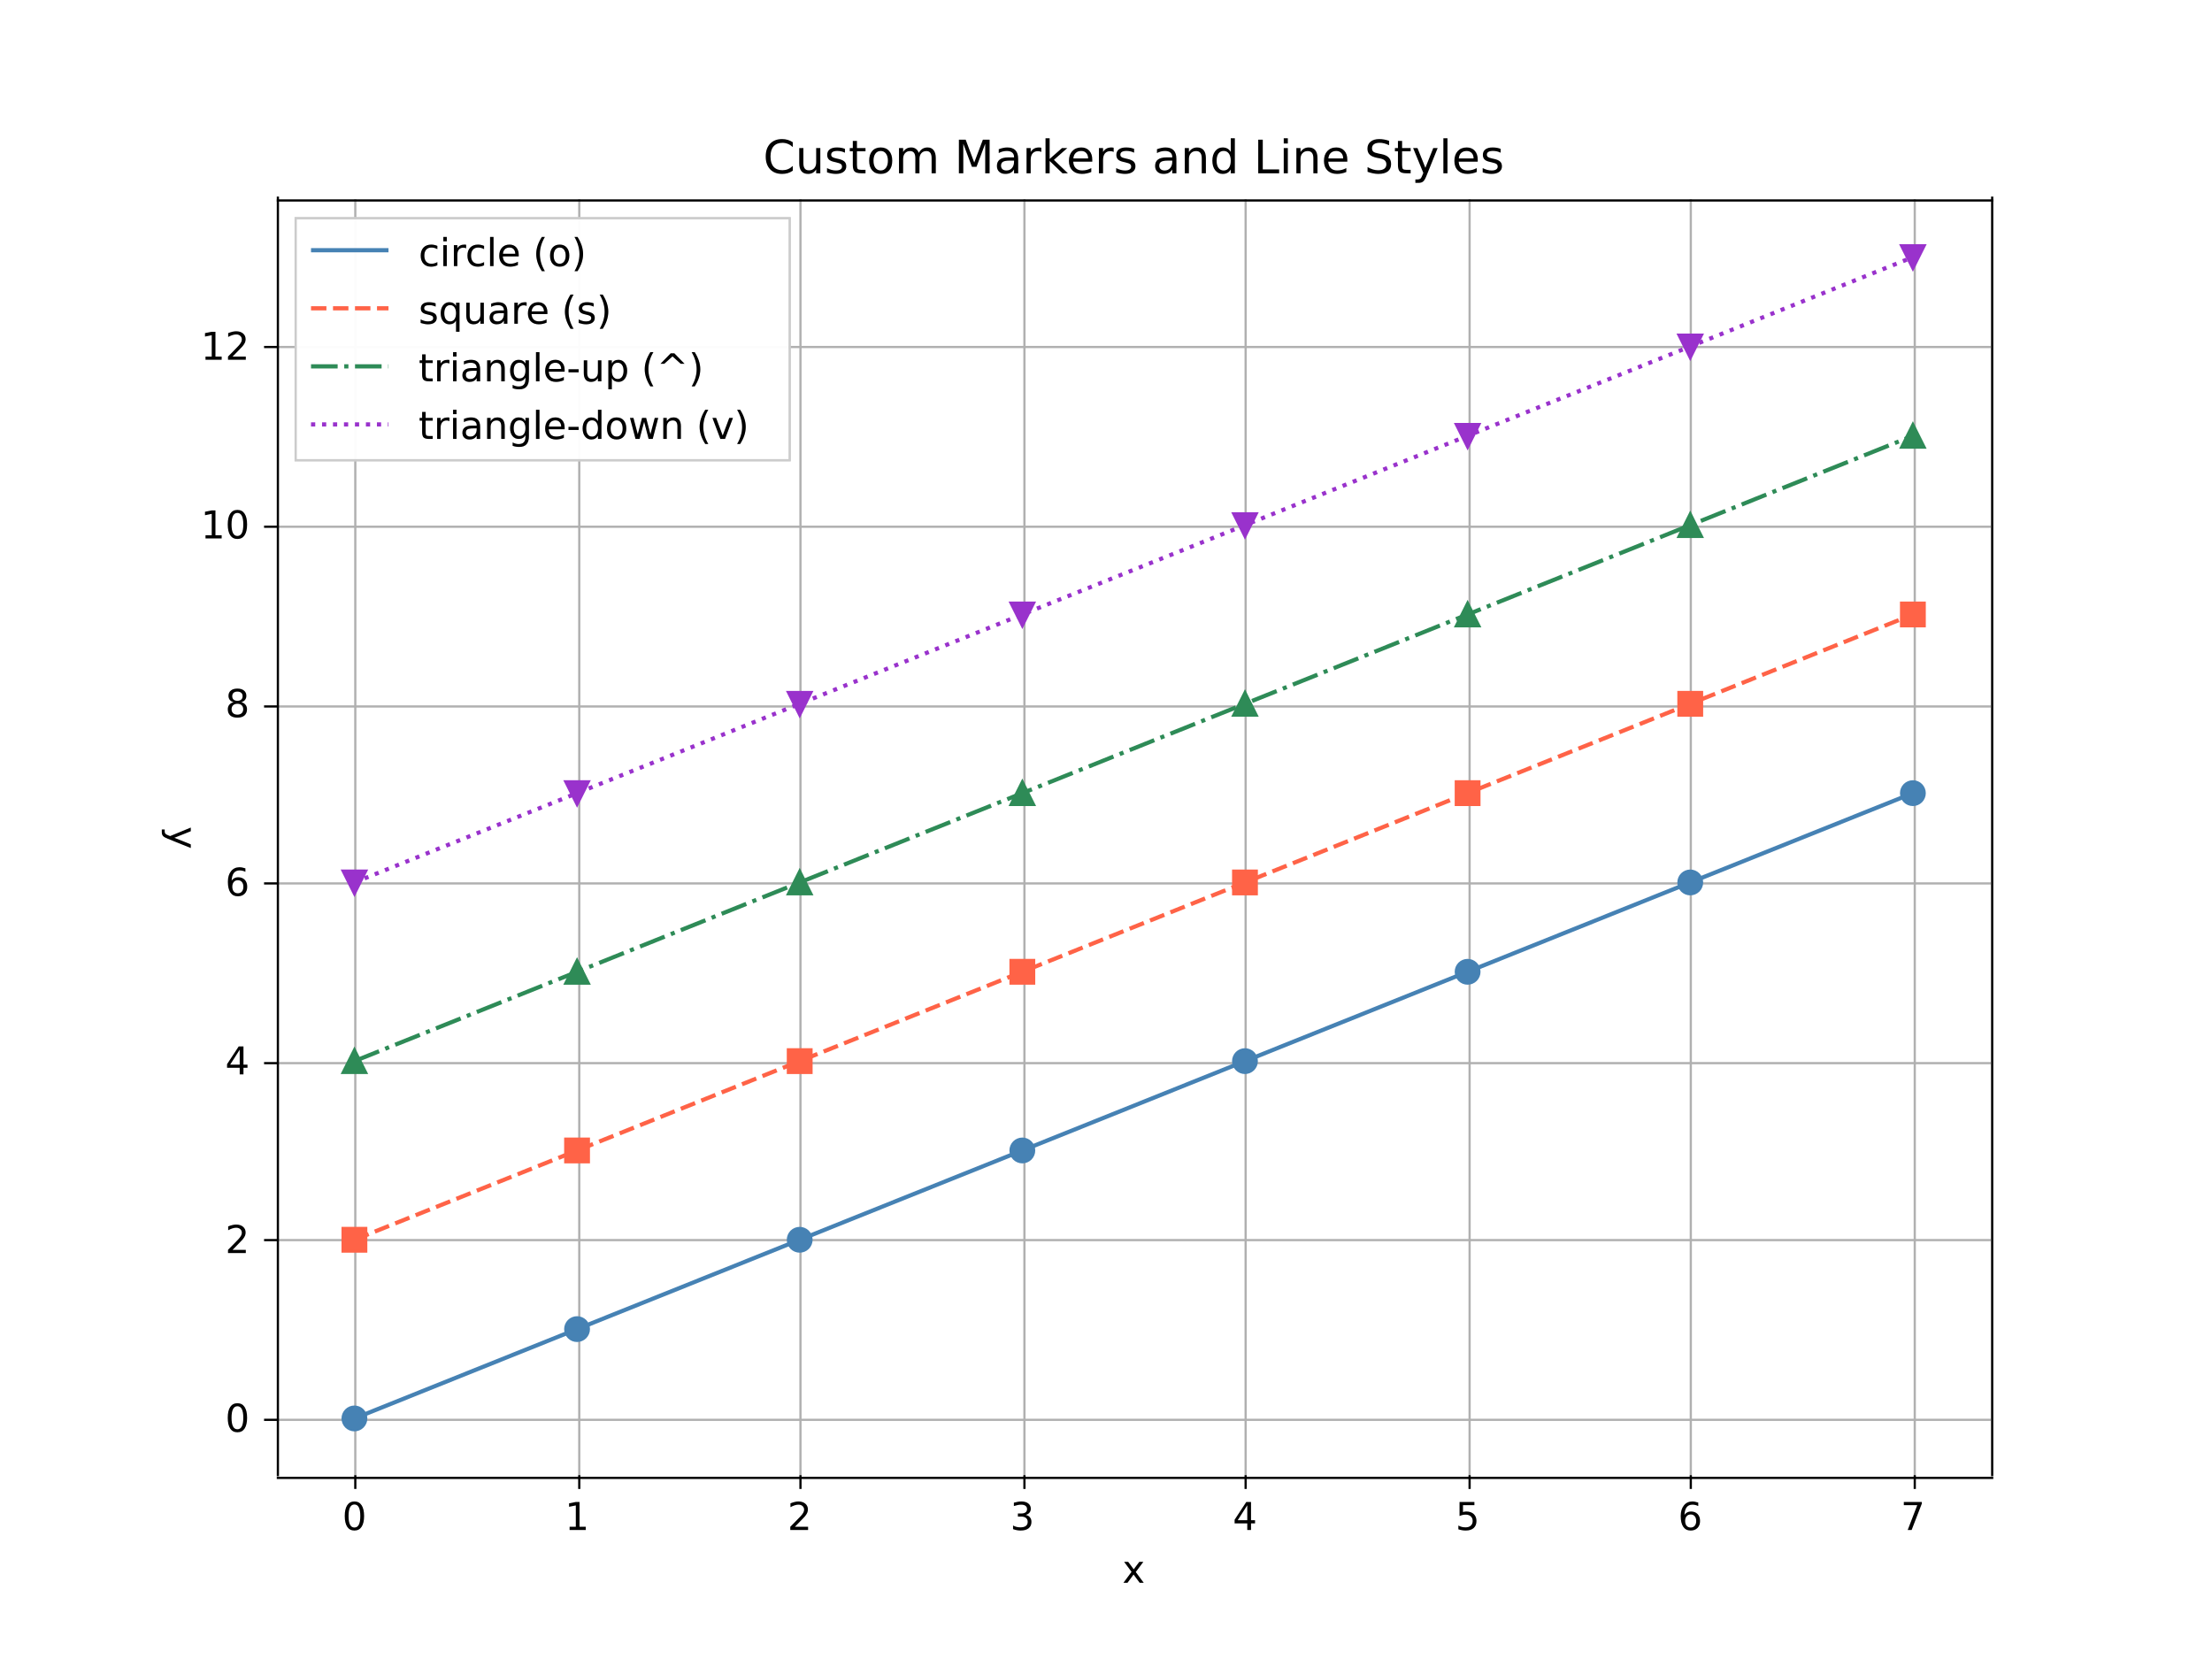
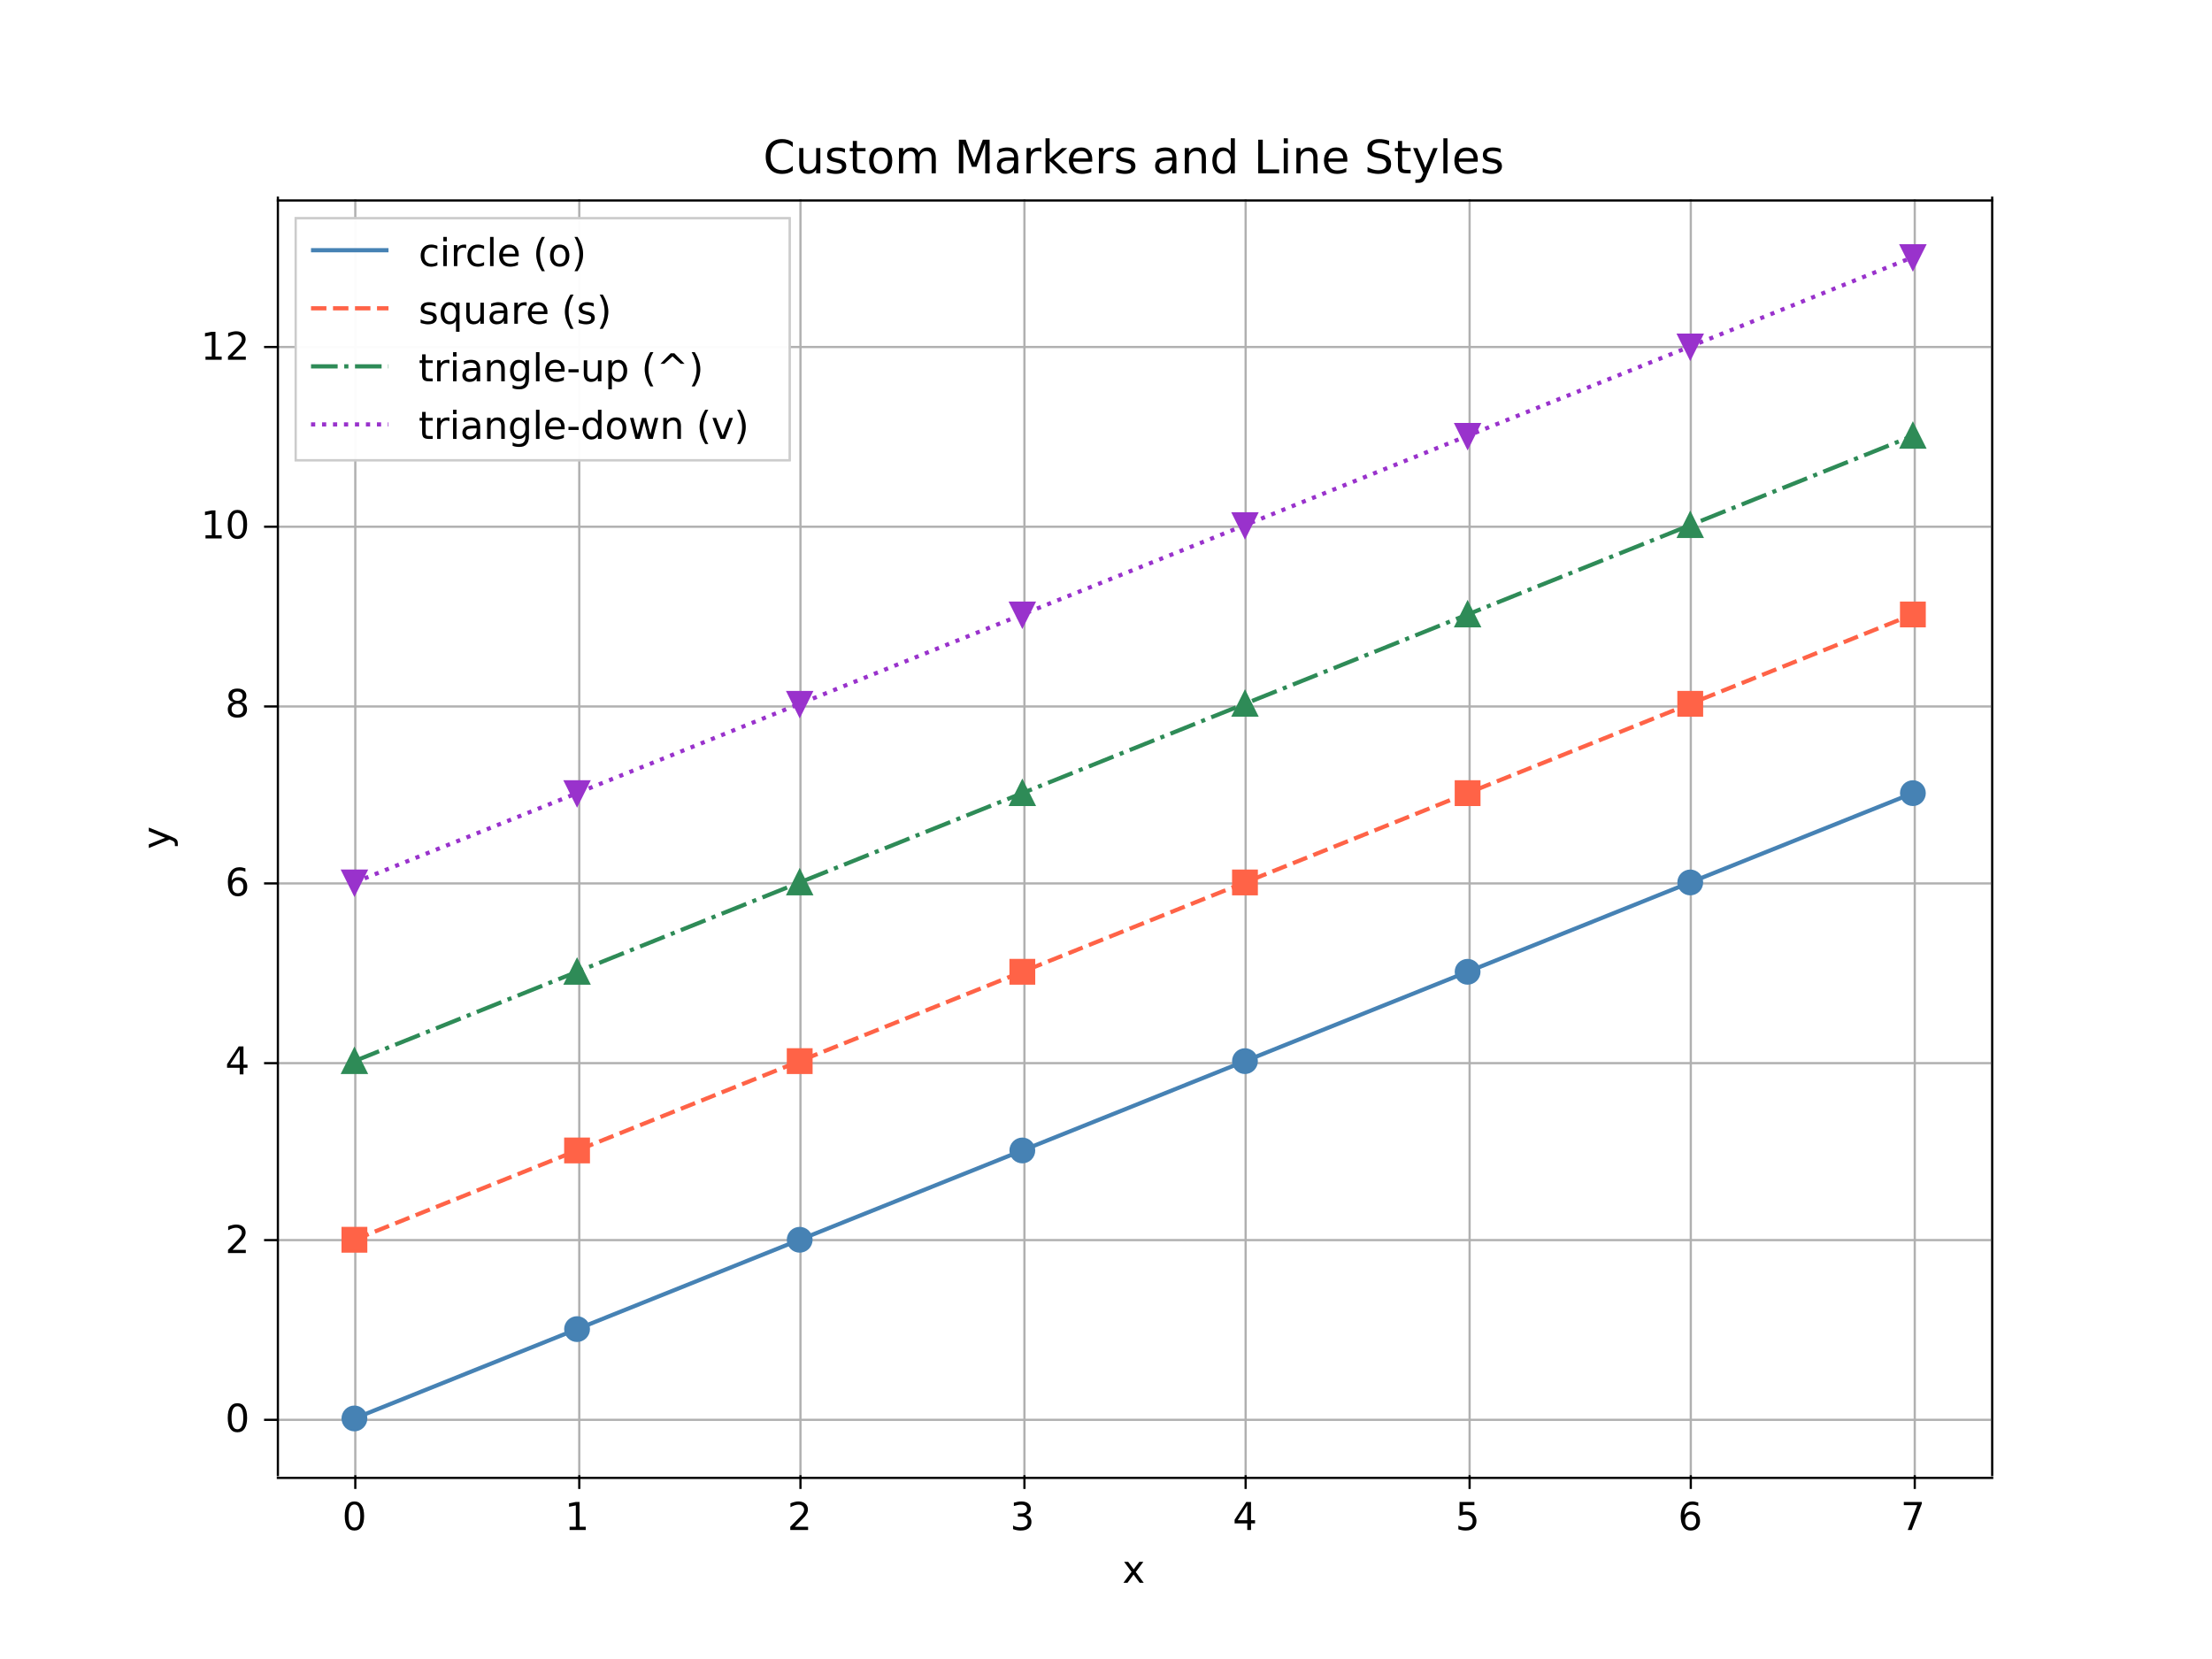
<svg xmlns="http://www.w3.org/2000/svg" xmlns:xlink="http://www.w3.org/1999/xlink" width="800" height="600" viewBox="0 0 800 600">
  <defs>
    <clipPath id="clip-1">
      <rect x="100.00" y="66.00" width="620.00" height="462.00" />
    </clipPath>
    <clipPath id="clip-2">
      <rect x="100.00" y="66.00" width="620.00" height="462.00" />
    </clipPath>
    <clipPath id="clip-3">
      <rect x="100.00" y="66.00" width="620.00" height="462.00" />
    </clipPath>
    <clipPath id="clip-4">
      <rect x="100.00" y="66.00" width="620.00" height="462.00" />
    </clipPath>
    <clipPath id="clip-5">
      <rect x="100.00" y="66.00" width="620.00" height="462.00" />
    </clipPath>
    <clipPath id="clip-6">
      <rect x="100.00" y="66.00" width="620.00" height="462.00" />
    </clipPath>
    <clipPath id="clip-7">
      <rect x="100.00" y="66.00" width="620.00" height="462.00" />
    </clipPath>
    <clipPath id="clip-8">
      <rect x="100.00" y="66.00" width="620.00" height="462.00" />
    </clipPath>
    <clipPath id="clip-9">
      <rect x="100.00" y="66.00" width="620.00" height="462.00" />
    </clipPath>
    <clipPath id="clip-10">
      <rect x="100.00" y="66.00" width="620.00" height="462.00" />
    </clipPath>
    <clipPath id="clip-11">
      <rect x="100.00" y="66.00" width="620.00" height="462.00" />
    </clipPath>
    <clipPath id="clip-12">
      <rect x="100.00" y="66.00" width="620.00" height="462.00" />
    </clipPath>
    <clipPath id="clip-13">
      <rect x="100.00" y="66.00" width="620.00" height="462.00" />
    </clipPath>
    <clipPath id="clip-14">
      <rect x="100.00" y="66.00" width="620.00" height="462.00" />
    </clipPath>
    <clipPath id="clip-15">
      <rect x="100.00" y="66.00" width="620.00" height="462.00" />
    </clipPath>
    <symbol id="marker-16" overflow="visible">
      <path d="M -0.00 -4.17 L 4.17 4.17 L -4.17 4.17 L -0.00 -4.17 Z " fill="#9932CC" fill-opacity="1.00" stroke="#9932CC" stroke-opacity="1.00" stroke-width="1.00" stroke-linecap="butt" stroke-linejoin="miter" />
    </symbol>
    <symbol id="marker-17" overflow="visible">
      <path d="M 0.00 4.17 L -4.17 -4.17 L 4.17 -4.17 L 0.00 4.17 Z " fill="#2E8B57" fill-opacity="1.00" stroke="#2E8B57" stroke-opacity="1.00" stroke-width="1.00" stroke-linecap="butt" stroke-linejoin="miter" />
    </symbol>
    <symbol id="marker-18" overflow="visible">
      <path d="M -4.17 -4.17 L 4.17 -4.17 L 4.17 4.17 L -4.17 4.17 L -4.17 -4.17 Z " fill="#FF6347" fill-opacity="1.00" stroke="#FF6347" stroke-opacity="1.00" stroke-width="1.00" stroke-linecap="butt" stroke-linejoin="miter" />
    </symbol>
    <symbol id="marker-19" overflow="visible">
      <path d="M 0.00 -4.17 C 1.11 -4.17 2.16 -3.73 2.95 -2.95 C 3.73 -2.16 4.17 -1.11 4.17 0.00 C 4.17 1.11 3.73 2.16 2.95 2.95 C 2.16 3.73 1.11 4.17 0.00 4.17 C -1.11 4.17 -2.16 3.73 -2.95 2.95 C -3.73 2.16 -4.17 1.11 -4.17 0.00 C -4.17 -1.11 -3.73 -2.16 -2.95 -2.95 C -2.16 -3.73 -1.11 -4.17 0.00 -4.17 Z " fill="#4682B4" fill-opacity="1.00" stroke="#4682B4" stroke-opacity="1.00" stroke-width="1.00" stroke-linecap="butt" stroke-linejoin="miter" />
    </symbol>
  </defs>
  <g transform="translate(0,600) scale(1,-1)">
    <rect width="800" height="600" fill="white" />
    <path d="M 0.00 0.00 L 800.00 0.00 L 800.00 600.00 L 0.00 600.00 L 0.00 0.00 Z " fill="#FFFFFF" fill-opacity="1.00" stroke="#000000" stroke-opacity="1.00" stroke-width="0.00" stroke-linecap="butt" stroke-linejoin="miter" />
    <path d="M 100.00 66.00 L 720.00 66.00 L 720.00 528.00 L 100.00 528.00 L 100.00 66.00 Z " fill="#FFFFFF" fill-opacity="1.00" stroke="none" stroke-opacity="0.00" stroke-width="0.00" stroke-linecap="butt" stroke-linejoin="miter" />
    <path d="M 128.50 66.50 L 128.50 528.50 " fill="none" fill-opacity="0.00" stroke="#B0B0B0" stroke-opacity="1.00" stroke-width="0.80" stroke-linecap="butt" stroke-linejoin="miter" clip-path="url(#clip-1)" />
    <path d="M 209.50 66.50 L 209.50 528.50 " fill="none" fill-opacity="0.00" stroke="#B0B0B0" stroke-opacity="1.00" stroke-width="0.80" stroke-linecap="butt" stroke-linejoin="miter" clip-path="url(#clip-2)" />
    <path d="M 289.50 66.50 L 289.50 528.50 " fill="none" fill-opacity="0.00" stroke="#B0B0B0" stroke-opacity="1.00" stroke-width="0.80" stroke-linecap="butt" stroke-linejoin="miter" clip-path="url(#clip-3)" />
    <path d="M 370.50 66.50 L 370.50 528.50 " fill="none" fill-opacity="0.00" stroke="#B0B0B0" stroke-opacity="1.00" stroke-width="0.80" stroke-linecap="butt" stroke-linejoin="miter" clip-path="url(#clip-4)" />
    <path d="M 450.50 66.50 L 450.50 528.50 " fill="none" fill-opacity="0.00" stroke="#B0B0B0" stroke-opacity="1.00" stroke-width="0.80" stroke-linecap="butt" stroke-linejoin="miter" clip-path="url(#clip-5)" />
    <path d="M 531.50 66.50 L 531.50 528.50 " fill="none" fill-opacity="0.00" stroke="#B0B0B0" stroke-opacity="1.00" stroke-width="0.80" stroke-linecap="butt" stroke-linejoin="miter" clip-path="url(#clip-6)" />
    <path d="M 611.50 66.50 L 611.50 528.50 " fill="none" fill-opacity="0.00" stroke="#B0B0B0" stroke-opacity="1.00" stroke-width="0.80" stroke-linecap="butt" stroke-linejoin="miter" clip-path="url(#clip-7)" />
    <path d="M 692.50 66.50 L 692.50 528.50 " fill="none" fill-opacity="0.00" stroke="#B0B0B0" stroke-opacity="1.00" stroke-width="0.80" stroke-linecap="butt" stroke-linejoin="miter" clip-path="url(#clip-8)" />
    <path d="M 100.50 86.50 L 720.50 86.50 " fill="none" fill-opacity="0.00" stroke="#B0B0B0" stroke-opacity="1.00" stroke-width="0.80" stroke-linecap="butt" stroke-linejoin="miter" clip-path="url(#clip-9)" />
    <path d="M 100.50 151.50 L 720.50 151.50 " fill="none" fill-opacity="0.00" stroke="#B0B0B0" stroke-opacity="1.00" stroke-width="0.80" stroke-linecap="butt" stroke-linejoin="miter" clip-path="url(#clip-10)" />
    <path d="M 100.50 215.50 L 720.50 215.50 " fill="none" fill-opacity="0.00" stroke="#B0B0B0" stroke-opacity="1.00" stroke-width="0.80" stroke-linecap="butt" stroke-linejoin="miter" clip-path="url(#clip-11)" />
    <path d="M 100.50 280.50 L 720.50 280.50 " fill="none" fill-opacity="0.00" stroke="#B0B0B0" stroke-opacity="1.00" stroke-width="0.80" stroke-linecap="butt" stroke-linejoin="miter" clip-path="url(#clip-12)" />
    <path d="M 100.50 344.50 L 720.50 344.50 " fill="none" fill-opacity="0.00" stroke="#B0B0B0" stroke-opacity="1.00" stroke-width="0.80" stroke-linecap="butt" stroke-linejoin="miter" clip-path="url(#clip-13)" />
    <path d="M 100.50 409.50 L 720.50 409.50 " fill="none" fill-opacity="0.00" stroke="#B0B0B0" stroke-opacity="1.00" stroke-width="0.80" stroke-linecap="butt" stroke-linejoin="miter" clip-path="url(#clip-14)" />
    <path d="M 100.50 474.50 L 720.50 474.50 " fill="none" fill-opacity="0.00" stroke="#B0B0B0" stroke-opacity="1.00" stroke-width="0.80" stroke-linecap="butt" stroke-linejoin="miter" clip-path="url(#clip-15)" />
    <path d="M 128.18 280.85 L 208.70 313.15 L 289.22 345.46 L 369.74 377.77 L 450.26 410.08 L 530.78 442.38 L 611.30 474.69 L 691.82 507.00 " fill="none" fill-opacity="0.00" stroke="#9932CC" stroke-opacity="1.00" stroke-width="1.50" stroke-linecap="butt" stroke-linejoin="round" stroke-dasharray="1.50 2.47" />
    <use xlink:href="#marker-16" x="128.18" y="280.85" />
    <use xlink:href="#marker-16" x="208.70" y="313.15" />
    <use xlink:href="#marker-16" x="289.22" y="345.46" />
    <use xlink:href="#marker-16" x="369.74" y="377.77" />
    <use xlink:href="#marker-16" x="450.26" y="410.08" />
    <use xlink:href="#marker-16" x="530.78" y="442.38" />
    <use xlink:href="#marker-16" x="611.30" y="474.69" />
    <use xlink:href="#marker-16" x="691.82" y="507.00" />
    <path d="M 128.18 216.23 L 208.70 248.54 L 289.22 280.85 L 369.74 313.15 L 450.26 345.46 L 530.78 377.77 L 611.30 410.08 L 691.82 442.38 " fill="none" fill-opacity="0.00" stroke="#2E8B57" stroke-opacity="1.00" stroke-width="1.50" stroke-linecap="butt" stroke-linejoin="round" stroke-dasharray="9.60 2.40 1.50 2.40" />
    <use xlink:href="#marker-17" x="128.18" y="216.23" />
    <use xlink:href="#marker-17" x="208.70" y="248.54" />
    <use xlink:href="#marker-17" x="289.22" y="280.85" />
    <use xlink:href="#marker-17" x="369.74" y="313.15" />
    <use xlink:href="#marker-17" x="450.26" y="345.46" />
    <use xlink:href="#marker-17" x="530.78" y="377.77" />
    <use xlink:href="#marker-17" x="611.30" y="410.08" />
    <use xlink:href="#marker-17" x="691.82" y="442.38" />
    <path d="M 128.18 151.62 L 208.70 183.92 L 289.22 216.23 L 369.74 248.54 L 450.26 280.85 L 530.78 313.15 L 611.30 345.46 L 691.82 377.77 " fill="none" fill-opacity="0.00" stroke="#FF6347" stroke-opacity="1.00" stroke-width="1.50" stroke-linecap="butt" stroke-linejoin="round" stroke-dasharray="5.55 2.40" />
    <use xlink:href="#marker-18" x="128.18" y="151.62" />
    <use xlink:href="#marker-18" x="208.70" y="183.92" />
    <use xlink:href="#marker-18" x="289.22" y="216.23" />
    <use xlink:href="#marker-18" x="369.74" y="248.54" />
    <use xlink:href="#marker-18" x="450.26" y="280.85" />
    <use xlink:href="#marker-18" x="530.78" y="313.15" />
    <use xlink:href="#marker-18" x="611.30" y="345.46" />
    <use xlink:href="#marker-18" x="691.82" y="377.77" />
    <path d="M 128.18 87.00 L 208.70 119.31 L 289.22 151.62 L 369.74 183.92 L 450.26 216.23 L 530.78 248.54 L 611.30 280.85 L 691.82 313.15 " fill="none" fill-opacity="0.00" stroke="#4682B4" stroke-opacity="1.00" stroke-width="1.50" stroke-linecap="square" stroke-linejoin="round" />
    <use xlink:href="#marker-19" x="128.18" y="87.00" />
    <use xlink:href="#marker-19" x="208.70" y="119.31" />
    <use xlink:href="#marker-19" x="289.22" y="151.62" />
    <use xlink:href="#marker-19" x="369.74" y="183.92" />
    <use xlink:href="#marker-19" x="450.26" y="216.23" />
    <use xlink:href="#marker-19" x="530.78" y="248.54" />
    <use xlink:href="#marker-19" x="611.30" y="280.85" />
    <use xlink:href="#marker-19" x="691.82" y="313.15" />
    <text font-family="DejaVu Sans" font-size="16.67" fill="#000000" fill-opacity="1.00" text-anchor="middle" transform="translate(410.00,537.33) scale(1,-1)">Custom Markers and Line Styles</text>
    <path d="M 106.94 433.56 L 285.58 433.56 L 285.58 521.06 L 106.94 521.06 L 106.94 433.56 Z " fill="#FFFFFF" fill-opacity="0.80" stroke="#CCCCCC" stroke-opacity="1.00" stroke-width="0.80" stroke-linecap="butt" stroke-linejoin="miter" />
    <path d="M 112.50 509.50 L 140.50 509.50 " fill="none" fill-opacity="0.00" stroke="#4682B4" stroke-opacity="1.00" stroke-width="1.50" stroke-linecap="butt" stroke-linejoin="miter" />
    <text font-family="DejaVu Sans" font-size="13.89" fill="#000000" fill-opacity="1.00" text-anchor="start" dominant-baseline="central" transform="translate(151.39,508.56) scale(1,-1)">circle (o)</text>
    <path d="M 112.50 488.50 L 140.50 488.50 " fill="none" fill-opacity="0.00" stroke="#FF6347" stroke-opacity="1.00" stroke-width="1.50" stroke-linecap="butt" stroke-linejoin="miter" stroke-dasharray="5.55 2.40" />
    <text font-family="DejaVu Sans" font-size="13.89" fill="#000000" fill-opacity="1.00" text-anchor="start" dominant-baseline="central" transform="translate(151.39,487.72) scale(1,-1)">square (s)</text>
    <path d="M 112.50 467.50 L 140.50 467.50 " fill="none" fill-opacity="0.00" stroke="#2E8B57" stroke-opacity="1.00" stroke-width="1.50" stroke-linecap="butt" stroke-linejoin="miter" stroke-dasharray="9.60 2.40 1.50 2.40" />
    <text font-family="DejaVu Sans" font-size="13.89" fill="#000000" fill-opacity="1.00" text-anchor="start" dominant-baseline="central" transform="translate(151.39,466.89) scale(1,-1)">triangle-up (^)</text>
    <path d="M 112.50 446.50 L 140.50 446.50 " fill="none" fill-opacity="0.00" stroke="#9932CC" stroke-opacity="1.00" stroke-width="1.50" stroke-linecap="butt" stroke-linejoin="miter" stroke-dasharray="1.50 2.47" />
    <text font-family="DejaVu Sans" font-size="13.89" fill="#000000" fill-opacity="1.00" text-anchor="start" dominant-baseline="central" transform="translate(151.39,446.06) scale(1,-1)">triangle-down (v)</text>
    <path d="M 128.50 66.50 L 128.50 61.50 " fill="none" fill-opacity="0.00" stroke="#000000" stroke-opacity="1.00" stroke-width="0.80" stroke-linecap="butt" stroke-linejoin="miter" />
    <text font-family="DejaVu Sans" font-size="13.89" fill="#000000" fill-opacity="1.00" text-anchor="middle" dominant-baseline="text-before-edge" transform="translate(128.18,56.28) scale(1,-1)">0</text>
    <path d="M 209.50 66.50 L 209.50 61.50 " fill="none" fill-opacity="0.00" stroke="#000000" stroke-opacity="1.00" stroke-width="0.80" stroke-linecap="butt" stroke-linejoin="miter" />
    <text font-family="DejaVu Sans" font-size="13.89" fill="#000000" fill-opacity="1.00" text-anchor="middle" dominant-baseline="text-before-edge" transform="translate(208.70,56.28) scale(1,-1)">1</text>
    <path d="M 289.50 66.50 L 289.50 61.50 " fill="none" fill-opacity="0.00" stroke="#000000" stroke-opacity="1.00" stroke-width="0.80" stroke-linecap="butt" stroke-linejoin="miter" />
    <text font-family="DejaVu Sans" font-size="13.89" fill="#000000" fill-opacity="1.00" text-anchor="middle" dominant-baseline="text-before-edge" transform="translate(289.22,56.28) scale(1,-1)">2</text>
    <path d="M 370.50 66.50 L 370.50 61.50 " fill="none" fill-opacity="0.00" stroke="#000000" stroke-opacity="1.00" stroke-width="0.80" stroke-linecap="butt" stroke-linejoin="miter" />
    <text font-family="DejaVu Sans" font-size="13.89" fill="#000000" fill-opacity="1.00" text-anchor="middle" dominant-baseline="text-before-edge" transform="translate(369.74,56.28) scale(1,-1)">3</text>
    <path d="M 450.50 66.50 L 450.50 61.50 " fill="none" fill-opacity="0.00" stroke="#000000" stroke-opacity="1.00" stroke-width="0.80" stroke-linecap="butt" stroke-linejoin="miter" />
    <text font-family="DejaVu Sans" font-size="13.89" fill="#000000" fill-opacity="1.00" text-anchor="middle" dominant-baseline="text-before-edge" transform="translate(450.26,56.28) scale(1,-1)">4</text>
    <path d="M 531.50 66.50 L 531.50 61.50 " fill="none" fill-opacity="0.00" stroke="#000000" stroke-opacity="1.00" stroke-width="0.80" stroke-linecap="butt" stroke-linejoin="miter" />
    <text font-family="DejaVu Sans" font-size="13.89" fill="#000000" fill-opacity="1.00" text-anchor="middle" dominant-baseline="text-before-edge" transform="translate(530.78,56.28) scale(1,-1)">5</text>
    <path d="M 611.50 66.50 L 611.50 61.50 " fill="none" fill-opacity="0.00" stroke="#000000" stroke-opacity="1.00" stroke-width="0.80" stroke-linecap="butt" stroke-linejoin="miter" />
    <text font-family="DejaVu Sans" font-size="13.89" fill="#000000" fill-opacity="1.00" text-anchor="middle" dominant-baseline="text-before-edge" transform="translate(611.30,56.28) scale(1,-1)">6</text>
    <path d="M 692.50 66.50 L 692.50 61.50 " fill="none" fill-opacity="0.00" stroke="#000000" stroke-opacity="1.00" stroke-width="0.80" stroke-linecap="butt" stroke-linejoin="miter" />
    <text font-family="DejaVu Sans" font-size="13.89" fill="#000000" fill-opacity="1.00" text-anchor="middle" dominant-baseline="text-before-edge" transform="translate(691.82,56.28) scale(1,-1)">7</text>
    <text font-family="DejaVu Sans" font-size="13.89" fill="#000000" fill-opacity="1.00" text-anchor="middle" dominant-baseline="text-before-edge" transform="translate(410.00,37.17) scale(1,-1)">x</text>
    <path d="M 100.50 86.50 L 95.50 86.50 " fill="none" fill-opacity="0.00" stroke="#000000" stroke-opacity="1.00" stroke-width="0.80" stroke-linecap="butt" stroke-linejoin="miter" />
    <text font-family="DejaVu Sans" font-size="13.89" fill="#000000" fill-opacity="1.00" text-anchor="end" dominant-baseline="central" transform="translate(90.28,87.00) scale(1,-1)">0</text>
    <path d="M 100.50 151.50 L 95.50 151.50 " fill="none" fill-opacity="0.00" stroke="#000000" stroke-opacity="1.00" stroke-width="0.80" stroke-linecap="butt" stroke-linejoin="miter" />
    <text font-family="DejaVu Sans" font-size="13.89" fill="#000000" fill-opacity="1.00" text-anchor="end" dominant-baseline="central" transform="translate(90.28,151.62) scale(1,-1)">2</text>
    <path d="M 100.50 215.50 L 95.50 215.50 " fill="none" fill-opacity="0.00" stroke="#000000" stroke-opacity="1.00" stroke-width="0.80" stroke-linecap="butt" stroke-linejoin="miter" />
    <text font-family="DejaVu Sans" font-size="13.89" fill="#000000" fill-opacity="1.00" text-anchor="end" dominant-baseline="central" transform="translate(90.28,216.23) scale(1,-1)">4</text>
    <path d="M 100.50 280.50 L 95.50 280.50 " fill="none" fill-opacity="0.00" stroke="#000000" stroke-opacity="1.00" stroke-width="0.80" stroke-linecap="butt" stroke-linejoin="miter" />
    <text font-family="DejaVu Sans" font-size="13.89" fill="#000000" fill-opacity="1.00" text-anchor="end" dominant-baseline="central" transform="translate(90.28,280.85) scale(1,-1)">6</text>
    <path d="M 100.50 344.50 L 95.50 344.50 " fill="none" fill-opacity="0.00" stroke="#000000" stroke-opacity="1.00" stroke-width="0.80" stroke-linecap="butt" stroke-linejoin="miter" />
    <text font-family="DejaVu Sans" font-size="13.89" fill="#000000" fill-opacity="1.00" text-anchor="end" dominant-baseline="central" transform="translate(90.28,345.46) scale(1,-1)">8</text>
    <path d="M 100.50 409.50 L 95.50 409.50 " fill="none" fill-opacity="0.00" stroke="#000000" stroke-opacity="1.00" stroke-width="0.80" stroke-linecap="butt" stroke-linejoin="miter" />
    <text font-family="DejaVu Sans" font-size="13.89" fill="#000000" fill-opacity="1.00" text-anchor="end" dominant-baseline="central" transform="translate(90.28,410.08) scale(1,-1)">10</text>
    <path d="M 100.50 474.50 L 95.50 474.50 " fill="none" fill-opacity="0.00" stroke="#000000" stroke-opacity="1.00" stroke-width="0.80" stroke-linecap="butt" stroke-linejoin="miter" />
    <text font-family="DejaVu Sans" font-size="13.89" fill="#000000" fill-opacity="1.00" text-anchor="end" dominant-baseline="central" transform="translate(90.28,474.69) scale(1,-1)">12</text>
-     <text font-family="DejaVu Sans" font-size="13.89" fill="#000000" fill-opacity="1.00" text-anchor="middle" transform="translate(61.41,297.00) rotate(-90.00) scale(1,-1)">y</text>
+     <text font-family="DejaVu Sans" font-size="13.89" fill="#000000" fill-opacity="1.00" text-anchor="middle" transform="translate(61.41,297.00) rotate(90.00) scale(1,-1)">y</text>
    <path d="M 100.50 66.50 L 100.50 528.50 " fill="none" fill-opacity="0.00" stroke="#000000" stroke-opacity="1.00" stroke-width="0.80" stroke-linecap="square" stroke-linejoin="miter" />
    <path d="M 720.50 66.50 L 720.50 528.50 " fill="none" fill-opacity="0.00" stroke="#000000" stroke-opacity="1.00" stroke-width="0.80" stroke-linecap="square" stroke-linejoin="miter" />
    <path d="M 100.50 65.50 L 720.50 65.50 " fill="none" fill-opacity="0.00" stroke="#000000" stroke-opacity="1.00" stroke-width="0.80" stroke-linecap="square" stroke-linejoin="miter" />
    <path d="M 100.50 527.50 L 720.50 527.50 " fill="none" fill-opacity="0.00" stroke="#000000" stroke-opacity="1.00" stroke-width="0.80" stroke-linecap="square" stroke-linejoin="miter" />
    <path d="M 106.94 433.56 L 285.58 433.56 L 285.58 521.06 L 106.94 521.06 L 106.94 433.56 Z " fill="#FFFFFF" fill-opacity="0.80" stroke="#CCCCCC" stroke-opacity="1.00" stroke-width="0.80" stroke-linecap="butt" stroke-linejoin="miter" />
    <path d="M 112.50 509.50 L 140.50 509.50 " fill="none" fill-opacity="0.00" stroke="#4682B4" stroke-opacity="1.00" stroke-width="1.50" stroke-linecap="butt" stroke-linejoin="miter" />
    <text font-family="DejaVu Sans" font-size="13.89" fill="#000000" fill-opacity="1.00" text-anchor="start" dominant-baseline="central" transform="translate(151.39,508.56) scale(1,-1)">circle (o)</text>
    <path d="M 112.50 488.50 L 140.50 488.50 " fill="none" fill-opacity="0.00" stroke="#FF6347" stroke-opacity="1.00" stroke-width="1.50" stroke-linecap="butt" stroke-linejoin="miter" stroke-dasharray="5.55 2.40" />
    <text font-family="DejaVu Sans" font-size="13.89" fill="#000000" fill-opacity="1.00" text-anchor="start" dominant-baseline="central" transform="translate(151.39,487.72) scale(1,-1)">square (s)</text>
    <path d="M 112.50 467.50 L 140.50 467.50 " fill="none" fill-opacity="0.00" stroke="#2E8B57" stroke-opacity="1.00" stroke-width="1.50" stroke-linecap="butt" stroke-linejoin="miter" stroke-dasharray="9.60 2.40 1.50 2.40" />
    <text font-family="DejaVu Sans" font-size="13.89" fill="#000000" fill-opacity="1.00" text-anchor="start" dominant-baseline="central" transform="translate(151.39,466.89) scale(1,-1)">triangle-up (^)</text>
    <path d="M 112.50 446.50 L 140.50 446.50 " fill="none" fill-opacity="0.00" stroke="#9932CC" stroke-opacity="1.00" stroke-width="1.50" stroke-linecap="butt" stroke-linejoin="miter" stroke-dasharray="1.50 2.47" />
    <text font-family="DejaVu Sans" font-size="13.89" fill="#000000" fill-opacity="1.00" text-anchor="start" dominant-baseline="central" transform="translate(151.39,446.06) scale(1,-1)">triangle-down (v)</text>
  </g>
</svg>
